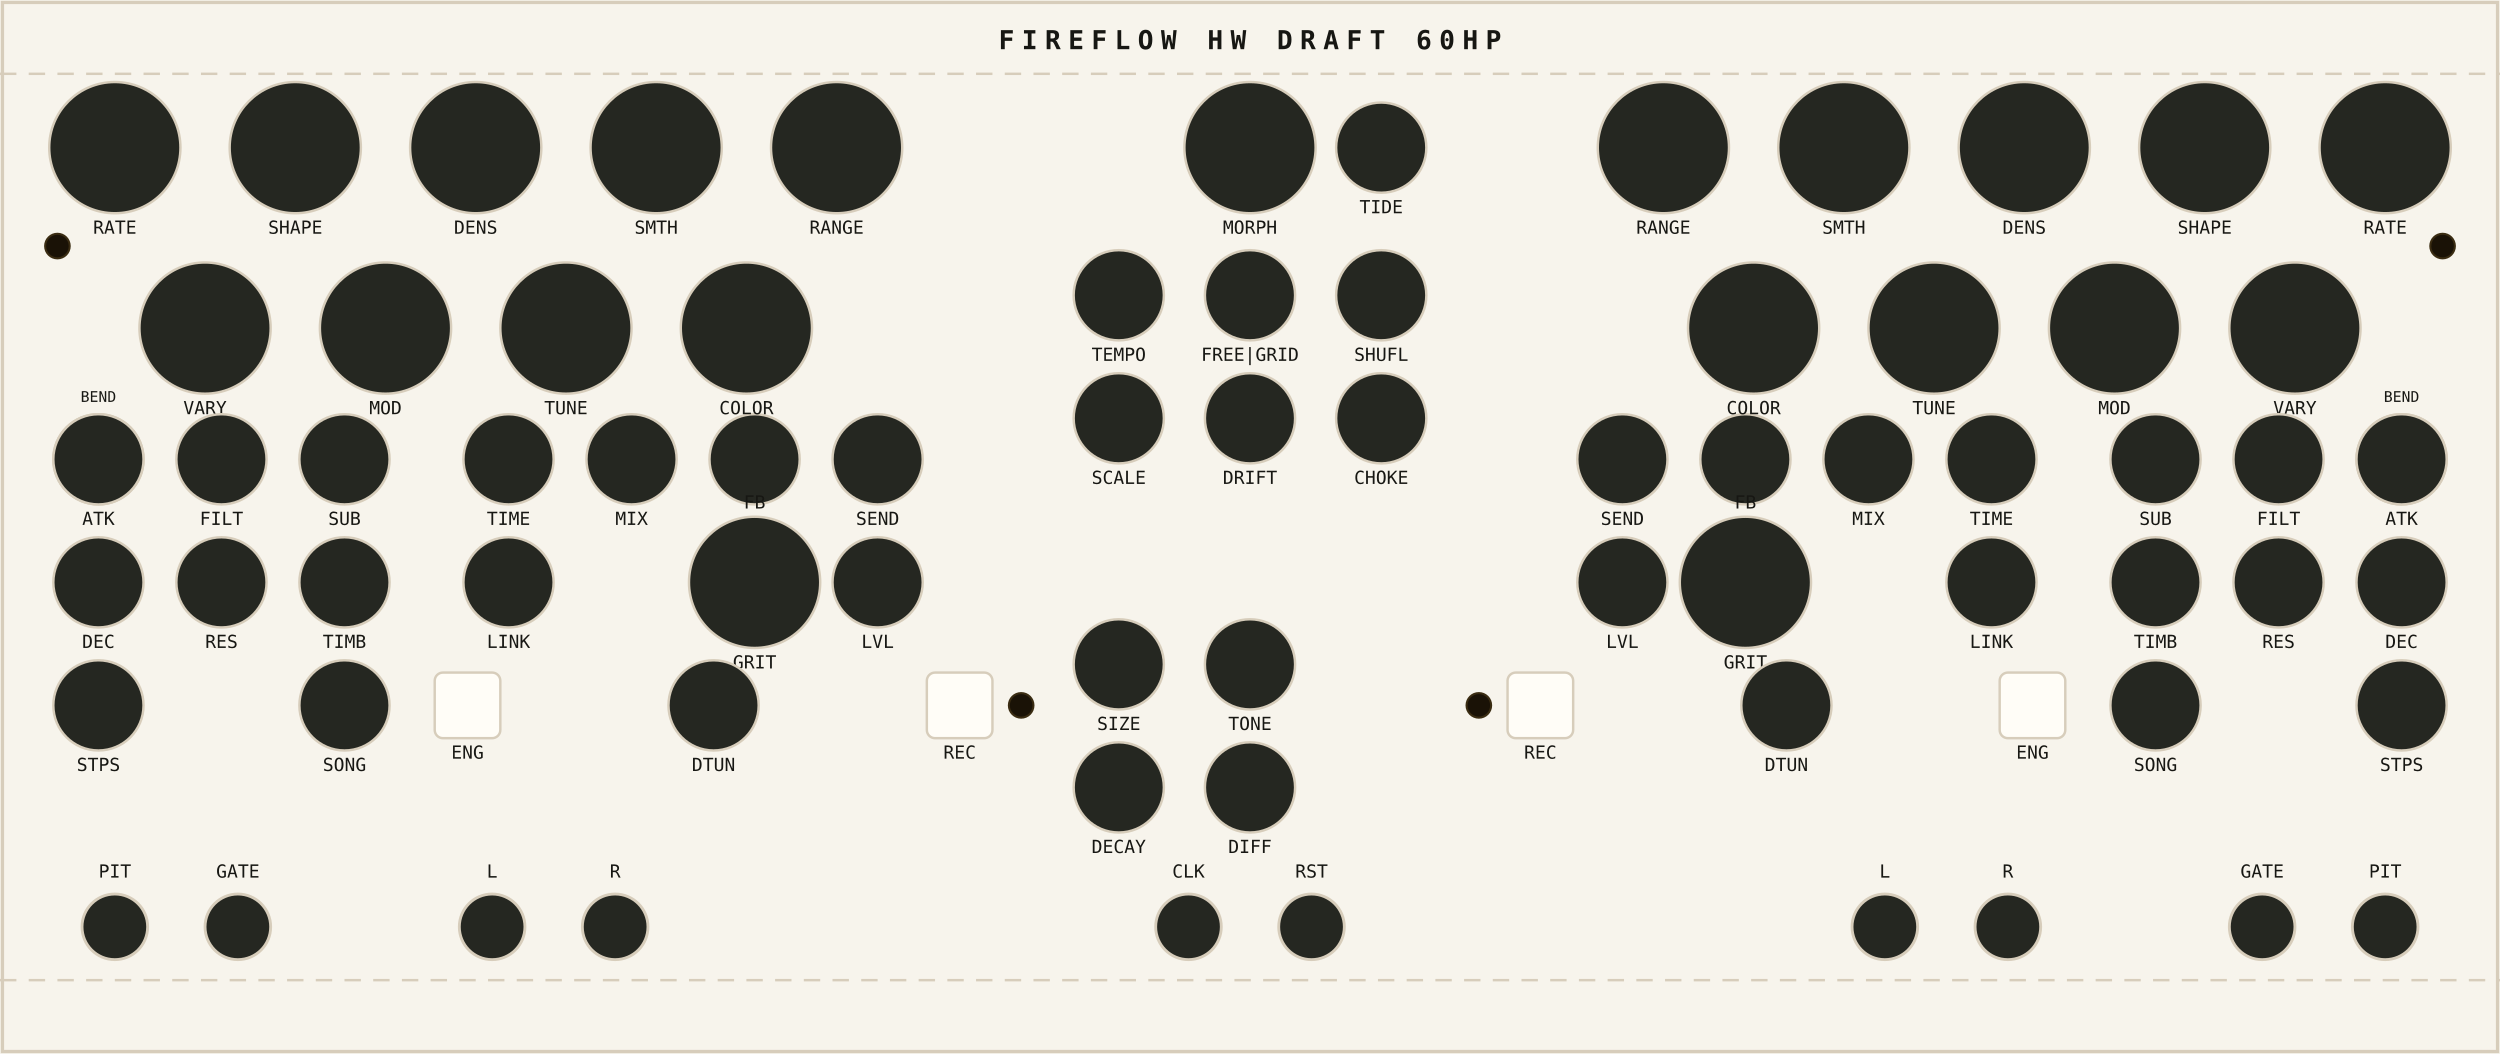
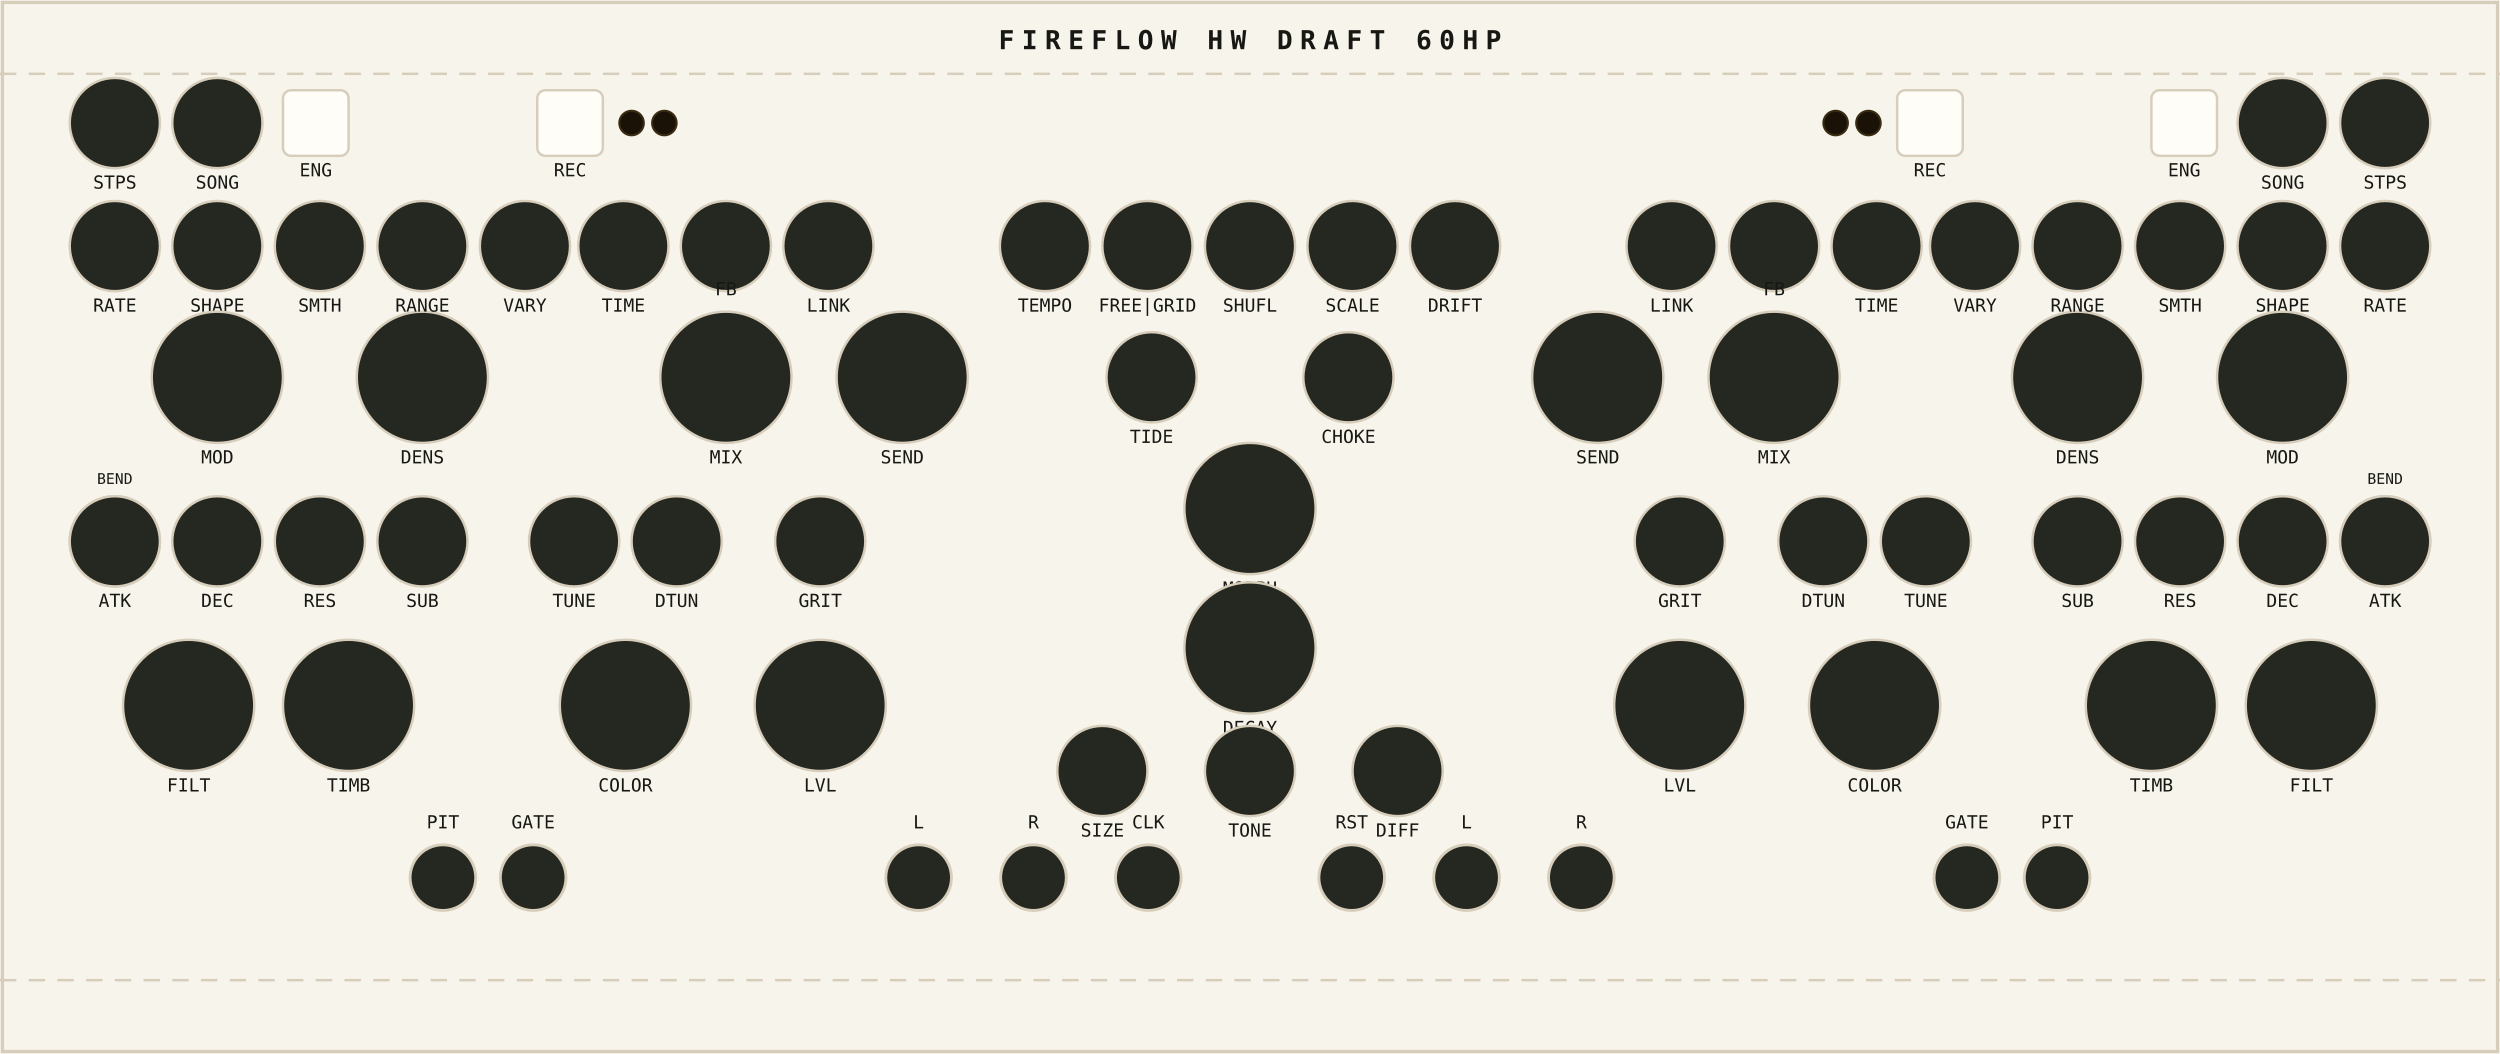
<svg xmlns="http://www.w3.org/2000/svg" width="304.800mm" height="128.500mm" viewBox="0 0 304.800 128.500">
  <rect x="0" y="0" width="304.800" height="128.500" fill="#f7f4ec" />
  <rect x="0.3" y="0.3" width="304.200" height="127.900" fill="none" stroke="#d7cdbb" stroke-width="0.4" />
  <line x1="0" y1="9.000" x2="304.800" y2="9.000" stroke="#d7cdbb" stroke-width="0.3" stroke-dasharray="2,1.5" />
  <line x1="0" y1="119.500" x2="304.800" y2="119.500" stroke="#d7cdbb" stroke-width="0.3" stroke-dasharray="2,1.5" />
-   <circle cx="14.000" cy="18.000" r="8.000" fill="#252721" stroke="#d7cdbb" stroke-width="0.3" />
-   <text x="14.000" y="28.500" fill="#171713" text-anchor="middle" font-family="monospace" font-size="2.2">RATE</text>
-   <circle cx="36.000" cy="18.000" r="8.000" fill="#252721" stroke="#d7cdbb" stroke-width="0.3" />
-   <text x="36.000" y="28.500" fill="#171713" text-anchor="middle" font-family="monospace" font-size="2.2">SHAPE</text>
-   <circle cx="58.000" cy="18.000" r="8.000" fill="#252721" stroke="#d7cdbb" stroke-width="0.3" />
-   <text x="58.000" y="28.500" fill="#171713" text-anchor="middle" font-family="monospace" font-size="2.2">DENS</text>
-   <circle cx="80.000" cy="18.000" r="8.000" fill="#252721" stroke="#d7cdbb" stroke-width="0.3" />
-   <text x="80.000" y="28.500" fill="#171713" text-anchor="middle" font-family="monospace" font-size="2.2">SMTH</text>
-   <circle cx="102.000" cy="18.000" r="8.000" fill="#252721" stroke="#d7cdbb" stroke-width="0.3" />
-   <text x="102.000" y="28.500" fill="#171713" text-anchor="middle" font-family="monospace" font-size="2.2">RANGE</text>
-   <circle cx="25.000" cy="40.000" r="8.000" fill="#252721" stroke="#d7cdbb" stroke-width="0.3" />
-   <text x="25.000" y="50.500" fill="#171713" text-anchor="middle" font-family="monospace" font-size="2.2">VARY</text>
-   <circle cx="47.000" cy="40.000" r="8.000" fill="#252721" stroke="#d7cdbb" stroke-width="0.3" />
-   <text x="47.000" y="50.500" fill="#171713" text-anchor="middle" font-family="monospace" font-size="2.2">MOD</text>
-   <circle cx="69.000" cy="40.000" r="8.000" fill="#252721" stroke="#d7cdbb" stroke-width="0.3" />
-   <text x="69.000" y="50.500" fill="#171713" text-anchor="middle" font-family="monospace" font-size="2.2">TUNE</text>
-   <circle cx="12.000" cy="56.000" r="5.500" fill="#252721" stroke="#d7cdbb" stroke-width="0.3" />
-   <text x="12.000" y="64.000" fill="#171713" text-anchor="middle" font-family="monospace" font-size="2.2">ATK</text>
-   <circle cx="12.000" cy="71.000" r="5.500" fill="#252721" stroke="#d7cdbb" stroke-width="0.3" />
-   <text x="12.000" y="79.000" fill="#171713" text-anchor="middle" font-family="monospace" font-size="2.2">DEC</text>
-   <circle cx="27.000" cy="71.000" r="5.500" fill="#252721" stroke="#d7cdbb" stroke-width="0.3" />
-   <text x="27.000" y="79.000" fill="#171713" text-anchor="middle" font-family="monospace" font-size="2.2">RES</text>
-   <circle cx="42.000" cy="56.000" r="5.500" fill="#252721" stroke="#d7cdbb" stroke-width="0.3" />
-   <text x="42.000" y="64.000" fill="#171713" text-anchor="middle" font-family="monospace" font-size="2.2">SUB</text>
-   <circle cx="42.000" cy="71.000" r="5.500" fill="#252721" stroke="#d7cdbb" stroke-width="0.3" />
-   <text x="42.000" y="79.000" fill="#171713" text-anchor="middle" font-family="monospace" font-size="2.2">TIMB</text>
-   <circle cx="77.000" cy="56.000" r="5.500" fill="#252721" stroke="#d7cdbb" stroke-width="0.3" />
-   <text x="77.000" y="64.000" fill="#171713" text-anchor="middle" font-family="monospace" font-size="2.2">MIX</text>
-   <circle cx="92.000" cy="71.000" r="8.000" fill="#252721" stroke="#d7cdbb" stroke-width="0.3" />
-   <text x="92.000" y="81.500" fill="#171713" text-anchor="middle" font-family="monospace" font-size="2.2">GRIT</text>
-   <circle cx="107.000" cy="71.000" r="5.500" fill="#252721" stroke="#d7cdbb" stroke-width="0.3" />
-   <text x="107.000" y="79.000" fill="#171713" text-anchor="middle" font-family="monospace" font-size="2.2">LVL</text>
-   <circle cx="12.000" cy="86.000" r="5.500" fill="#252721" stroke="#d7cdbb" stroke-width="0.3" />
-   <text x="12.000" y="94.000" fill="#171713" text-anchor="middle" font-family="monospace" font-size="2.2">STPS</text>
-   <rect x="53.000" y="82.000" width="8.000" height="8.000" rx="1.0" fill="#fffdf7" stroke="#d7cdbb" stroke-width="0.3" />
-   <text x="57.000" y="92.500" fill="#171713" text-anchor="middle" font-family="monospace" font-size="2.2">ENG</text>
-   <circle cx="87.000" cy="86.000" r="5.500" fill="#252721" stroke="#d7cdbb" stroke-width="0.3" />
-   <text x="87.000" y="94.000" fill="#171713" text-anchor="middle" font-family="monospace" font-size="2.2">DTUN</text>
-   <circle cx="42.000" cy="86.000" r="5.500" fill="#252721" stroke="#d7cdbb" stroke-width="0.3" />
-   <text x="42.000" y="94.000" fill="#171713" text-anchor="middle" font-family="monospace" font-size="2.2">SONG</text>
-   <circle cx="290.800" cy="18.000" r="8.000" fill="#252721" stroke="#d7cdbb" stroke-width="0.3" />
-   <text x="290.800" y="28.500" fill="#171713" text-anchor="middle" font-family="monospace" font-size="2.2">RATE</text>
-   <circle cx="268.800" cy="18.000" r="8.000" fill="#252721" stroke="#d7cdbb" stroke-width="0.3" />
-   <text x="268.800" y="28.500" fill="#171713" text-anchor="middle" font-family="monospace" font-size="2.2">SHAPE</text>
-   <circle cx="246.800" cy="18.000" r="8.000" fill="#252721" stroke="#d7cdbb" stroke-width="0.3" />
-   <text x="246.800" y="28.500" fill="#171713" text-anchor="middle" font-family="monospace" font-size="2.2">DENS</text>
-   <circle cx="224.800" cy="18.000" r="8.000" fill="#252721" stroke="#d7cdbb" stroke-width="0.3" />
-   <text x="224.800" y="28.500" fill="#171713" text-anchor="middle" font-family="monospace" font-size="2.2">SMTH</text>
-   <circle cx="202.800" cy="18.000" r="8.000" fill="#252721" stroke="#d7cdbb" stroke-width="0.3" />
-   <text x="202.800" y="28.500" fill="#171713" text-anchor="middle" font-family="monospace" font-size="2.2">RANGE</text>
-   <circle cx="279.800" cy="40.000" r="8.000" fill="#252721" stroke="#d7cdbb" stroke-width="0.3" />
-   <text x="279.800" y="50.500" fill="#171713" text-anchor="middle" font-family="monospace" font-size="2.2">VARY</text>
-   <circle cx="257.800" cy="40.000" r="8.000" fill="#252721" stroke="#d7cdbb" stroke-width="0.3" />
-   <text x="257.800" y="50.500" fill="#171713" text-anchor="middle" font-family="monospace" font-size="2.2">MOD</text>
-   <circle cx="235.800" cy="40.000" r="8.000" fill="#252721" stroke="#d7cdbb" stroke-width="0.3" />
-   <text x="235.800" y="50.500" fill="#171713" text-anchor="middle" font-family="monospace" font-size="2.2">TUNE</text>
-   <circle cx="292.800" cy="56.000" r="5.500" fill="#252721" stroke="#d7cdbb" stroke-width="0.3" />
-   <text x="292.800" y="64.000" fill="#171713" text-anchor="middle" font-family="monospace" font-size="2.2">ATK</text>
-   <circle cx="292.800" cy="71.000" r="5.500" fill="#252721" stroke="#d7cdbb" stroke-width="0.3" />
-   <text x="292.800" y="79.000" fill="#171713" text-anchor="middle" font-family="monospace" font-size="2.2">DEC</text>
-   <circle cx="277.800" cy="71.000" r="5.500" fill="#252721" stroke="#d7cdbb" stroke-width="0.3" />
-   <text x="277.800" y="79.000" fill="#171713" text-anchor="middle" font-family="monospace" font-size="2.2">RES</text>
-   <circle cx="262.800" cy="56.000" r="5.500" fill="#252721" stroke="#d7cdbb" stroke-width="0.3" />
-   <text x="262.800" y="64.000" fill="#171713" text-anchor="middle" font-family="monospace" font-size="2.2">SUB</text>
-   <circle cx="262.800" cy="71.000" r="5.500" fill="#252721" stroke="#d7cdbb" stroke-width="0.3" />
-   <text x="262.800" y="79.000" fill="#171713" text-anchor="middle" font-family="monospace" font-size="2.2">TIMB</text>
-   <circle cx="227.800" cy="56.000" r="5.500" fill="#252721" stroke="#d7cdbb" stroke-width="0.3" />
-   <text x="227.800" y="64.000" fill="#171713" text-anchor="middle" font-family="monospace" font-size="2.2">MIX</text>
-   <circle cx="212.800" cy="71.000" r="8.000" fill="#252721" stroke="#d7cdbb" stroke-width="0.3" />
-   <text x="212.800" y="81.500" fill="#171713" text-anchor="middle" font-family="monospace" font-size="2.2">GRIT</text>
-   <circle cx="197.800" cy="71.000" r="5.500" fill="#252721" stroke="#d7cdbb" stroke-width="0.3" />
-   <text x="197.800" y="79.000" fill="#171713" text-anchor="middle" font-family="monospace" font-size="2.2">LVL</text>
-   <circle cx="292.800" cy="86.000" r="5.500" fill="#252721" stroke="#d7cdbb" stroke-width="0.3" />
-   <text x="292.800" y="94.000" fill="#171713" text-anchor="middle" font-family="monospace" font-size="2.2">STPS</text>
-   <rect x="243.800" y="82.000" width="8.000" height="8.000" rx="1.0" fill="#fffdf7" stroke="#d7cdbb" stroke-width="0.3" />
-   <text x="247.800" y="92.500" fill="#171713" text-anchor="middle" font-family="monospace" font-size="2.2">ENG</text>
-   <circle cx="217.800" cy="86.000" r="5.500" fill="#252721" stroke="#d7cdbb" stroke-width="0.3" />
-   <text x="217.800" y="94.000" fill="#171713" text-anchor="middle" font-family="monospace" font-size="2.2">DTUN</text>
-   <circle cx="262.800" cy="86.000" r="5.500" fill="#252721" stroke="#d7cdbb" stroke-width="0.3" />
-   <text x="262.800" y="94.000" fill="#171713" text-anchor="middle" font-family="monospace" font-size="2.2">SONG</text>
-   <circle cx="152.400" cy="18.000" r="8.000" fill="#252721" stroke="#d7cdbb" stroke-width="0.3" />
-   <text x="152.400" y="28.500" fill="#171713" text-anchor="middle" font-family="monospace" font-size="2.2">MORPH</text>
-   <circle cx="136.400" cy="36.000" r="5.500" fill="#252721" stroke="#d7cdbb" stroke-width="0.3" />
-   <text x="136.400" y="44.000" fill="#171713" text-anchor="middle" font-family="monospace" font-size="2.2">TEMPO</text>
-   <circle cx="152.400" cy="36.000" r="5.500" fill="#252721" stroke="#d7cdbb" stroke-width="0.3" />
-   <text x="152.400" y="44.000" fill="#171713" text-anchor="middle" font-family="monospace" font-size="2.2">FREE|GRID</text>
-   <circle cx="136.400" cy="51.000" r="5.500" fill="#252721" stroke="#d7cdbb" stroke-width="0.3" />
-   <text x="136.400" y="59.000" fill="#171713" text-anchor="middle" font-family="monospace" font-size="2.2">SCALE</text>
-   <circle cx="152.400" cy="51.000" r="5.500" fill="#252721" stroke="#d7cdbb" stroke-width="0.3" />
-   <text x="152.400" y="59.000" fill="#171713" text-anchor="middle" font-family="monospace" font-size="2.2">DRIFT</text>
-   <circle cx="136.400" cy="81.000" r="5.500" fill="#252721" stroke="#d7cdbb" stroke-width="0.3" />
-   <text x="136.400" y="89.000" fill="#171713" text-anchor="middle" font-family="monospace" font-size="2.2">SIZE</text>
-   <circle cx="136.400" cy="96.000" r="5.500" fill="#252721" stroke="#d7cdbb" stroke-width="0.3" />
-   <text x="136.400" y="104.000" fill="#171713" text-anchor="middle" font-family="monospace" font-size="2.2">DECAY</text>
-   <circle cx="152.400" cy="81.000" r="5.500" fill="#252721" stroke="#d7cdbb" stroke-width="0.3" />
-   <text x="152.400" y="89.000" fill="#171713" text-anchor="middle" font-family="monospace" font-size="2.2">TONE</text>
-   <circle cx="152.400" cy="96.000" r="5.500" fill="#252721" stroke="#d7cdbb" stroke-width="0.3" />
-   <text x="152.400" y="104.000" fill="#171713" text-anchor="middle" font-family="monospace" font-size="2.2">DIFF</text>
-   <circle cx="168.400" cy="51.000" r="5.500" fill="#252721" stroke="#d7cdbb" stroke-width="0.3" />
-   <text x="168.400" y="59.000" fill="#171713" text-anchor="middle" font-family="monospace" font-size="2.2">CHOKE</text>
-   <circle cx="27.000" cy="56.000" r="5.500" fill="#252721" stroke="#d7cdbb" stroke-width="0.3" />
-   <text x="27.000" y="64.000" fill="#171713" text-anchor="middle" font-family="monospace" font-size="2.2">FILT</text>
-   <circle cx="277.800" cy="56.000" r="5.500" fill="#252721" stroke="#d7cdbb" stroke-width="0.3" />
-   <text x="277.800" y="64.000" fill="#171713" text-anchor="middle" font-family="monospace" font-size="2.2">FILT</text>
-   <circle cx="168.400" cy="18.000" r="5.500" fill="#252721" stroke="#d7cdbb" stroke-width="0.3" />
-   <text x="168.400" y="26.000" fill="#171713" text-anchor="middle" font-family="monospace" font-size="2.2">TIDE</text>
-   <circle cx="62.000" cy="56.000" r="5.500" fill="#252721" stroke="#d7cdbb" stroke-width="0.3" />
-   <text x="62.000" y="64.000" fill="#171713" text-anchor="middle" font-family="monospace" font-size="2.2">TIME</text>
-   <circle cx="242.800" cy="56.000" r="5.500" fill="#252721" stroke="#d7cdbb" stroke-width="0.3" />
-   <text x="242.800" y="64.000" fill="#171713" text-anchor="middle" font-family="monospace" font-size="2.2">TIME</text>
-   <circle cx="92.000" cy="56.000" r="5.500" fill="#252721" stroke="#d7cdbb" stroke-width="0.3" />
-   <text x="92.000" y="62.000" fill="#171713" text-anchor="middle" font-family="monospace" font-size="2.2">FB</text>
-   <circle cx="212.800" cy="56.000" r="5.500" fill="#252721" stroke="#d7cdbb" stroke-width="0.3" />
-   <text x="212.800" y="62.000" fill="#171713" text-anchor="middle" font-family="monospace" font-size="2.2">FB</text>
-   <circle cx="91.000" cy="40.000" r="8.000" fill="#252721" stroke="#d7cdbb" stroke-width="0.3" />
-   <text x="91.000" y="50.500" fill="#171713" text-anchor="middle" font-family="monospace" font-size="2.2">COLOR</text>
-   <circle cx="213.800" cy="40.000" r="8.000" fill="#252721" stroke="#d7cdbb" stroke-width="0.3" />
-   <text x="213.800" y="50.500" fill="#171713" text-anchor="middle" font-family="monospace" font-size="2.2">COLOR</text>
-   <circle cx="62.000" cy="71.000" r="5.500" fill="#252721" stroke="#d7cdbb" stroke-width="0.3" />
-   <text x="62.000" y="79.000" fill="#171713" text-anchor="middle" font-family="monospace" font-size="2.2">LINK</text>
-   <circle cx="242.800" cy="71.000" r="5.500" fill="#252721" stroke="#d7cdbb" stroke-width="0.3" />
-   <text x="242.800" y="79.000" fill="#171713" text-anchor="middle" font-family="monospace" font-size="2.2">LINK</text>
-   <circle cx="12.000" cy="56.000" r="5.500" fill="#252721" stroke="#d7cdbb" stroke-width="0.3" />
-   <text x="12.000" y="49.000" fill="#171713" text-anchor="middle" font-family="monospace" font-size="1.8">BEND</text>
-   <circle cx="292.800" cy="56.000" r="5.500" fill="#252721" stroke="#d7cdbb" stroke-width="0.3" />
-   <text x="292.800" y="49.000" fill="#171713" text-anchor="middle" font-family="monospace" font-size="1.8">BEND</text>
-   <rect x="113.000" y="82.000" width="8.000" height="8.000" rx="1.0" fill="#fffdf7" stroke="#d7cdbb" stroke-width="0.3" />
-   <text x="117.000" y="92.500" fill="#171713" text-anchor="middle" font-family="monospace" font-size="2.2">REC</text>
-   <rect x="183.800" y="82.000" width="8.000" height="8.000" rx="1.0" fill="#fffdf7" stroke="#d7cdbb" stroke-width="0.3" />
-   <text x="187.800" y="92.500" fill="#171713" text-anchor="middle" font-family="monospace" font-size="2.2">REC</text>
-   <circle cx="107.000" cy="56.000" r="5.500" fill="#252721" stroke="#d7cdbb" stroke-width="0.3" />
-   <text x="107.000" y="64.000" fill="#171713" text-anchor="middle" font-family="monospace" font-size="2.2">SEND</text>
-   <circle cx="197.800" cy="56.000" r="5.500" fill="#252721" stroke="#d7cdbb" stroke-width="0.3" />
-   <text x="197.800" y="64.000" fill="#171713" text-anchor="middle" font-family="monospace" font-size="2.2">SEND</text>
-   <circle cx="168.400" cy="36.000" r="5.500" fill="#252721" stroke="#d7cdbb" stroke-width="0.3" />
-   <text x="168.400" y="44.000" fill="#171713" text-anchor="middle" font-family="monospace" font-size="2.2">SHUFL</text>
-   <circle cx="60.000" cy="113.000" r="4.000" fill="#252721" stroke="#d7cdbb" stroke-width="0.35" />
-   <text x="60.000" y="107.000" fill="#171713" text-anchor="middle" font-family="monospace" font-size="2.2">L</text>
-   <circle cx="75.000" cy="113.000" r="4.000" fill="#252721" stroke="#d7cdbb" stroke-width="0.35" />
-   <text x="75.000" y="107.000" fill="#171713" text-anchor="middle" font-family="monospace" font-size="2.2">R</text>
-   <circle cx="144.900" cy="113.000" r="4.000" fill="#252721" stroke="#d7cdbb" stroke-width="0.35" />
-   <text x="144.900" y="107.000" fill="#171713" text-anchor="middle" font-family="monospace" font-size="2.2">CLK</text>
-   <circle cx="159.900" cy="113.000" r="4.000" fill="#252721" stroke="#d7cdbb" stroke-width="0.35" />
-   <text x="159.900" y="107.000" fill="#171713" text-anchor="middle" font-family="monospace" font-size="2.2">RST</text>
-   <circle cx="229.800" cy="113.000" r="4.000" fill="#252721" stroke="#d7cdbb" stroke-width="0.35" />
-   <text x="229.800" y="107.000" fill="#171713" text-anchor="middle" font-family="monospace" font-size="2.2">L</text>
-   <circle cx="244.800" cy="113.000" r="4.000" fill="#252721" stroke="#d7cdbb" stroke-width="0.35" />
-   <text x="244.800" y="107.000" fill="#171713" text-anchor="middle" font-family="monospace" font-size="2.2">R</text>
-   <circle cx="14.000" cy="113.000" r="4.000" fill="#252721" stroke="#d7cdbb" stroke-width="0.35" />
-   <text x="14.000" y="107.000" fill="#171713" text-anchor="middle" font-family="monospace" font-size="2.2">PIT</text>
-   <circle cx="29.000" cy="113.000" r="4.000" fill="#252721" stroke="#d7cdbb" stroke-width="0.35" />
-   <text x="29.000" y="107.000" fill="#171713" text-anchor="middle" font-family="monospace" font-size="2.2">GATE</text>
-   <circle cx="290.800" cy="113.000" r="4.000" fill="#252721" stroke="#d7cdbb" stroke-width="0.35" />
-   <text x="290.800" y="107.000" fill="#171713" text-anchor="middle" font-family="monospace" font-size="2.2">PIT</text>
-   <circle cx="275.800" cy="113.000" r="4.000" fill="#252721" stroke="#d7cdbb" stroke-width="0.35" />
-   <text x="275.800" y="107.000" fill="#171713" text-anchor="middle" font-family="monospace" font-size="2.2">GATE</text>
-   <circle cx="7.000" cy="30.000" r="1.500" fill="#1a1206" stroke="#3a2c12" stroke-width="0.25" />
-   <circle cx="297.800" cy="30.000" r="1.500" fill="#1a1206" stroke="#3a2c12" stroke-width="0.25" />
-   <circle cx="124.500" cy="86.000" r="1.500" fill="#1a1206" stroke="#3a2c12" stroke-width="0.25" />
-   <circle cx="180.300" cy="86.000" r="1.500" fill="#1a1206" stroke="#3a2c12" stroke-width="0.25" />
+   <circle cx="14.000" cy="30.000" r="5.500" fill="#252721" stroke="#d7cdbb" stroke-width="0.3" />
+   <text x="14.000" y="38.000" fill="#171713" text-anchor="middle" font-family="monospace" font-size="2.2">RATE</text>
+   <circle cx="26.500" cy="30.000" r="5.500" fill="#252721" stroke="#d7cdbb" stroke-width="0.3" />
+   <text x="26.500" y="38.000" fill="#171713" text-anchor="middle" font-family="monospace" font-size="2.2">SHAPE</text>
+   <circle cx="51.500" cy="46.000" r="8.000" fill="#252721" stroke="#d7cdbb" stroke-width="0.3" />
+   <text x="51.500" y="56.500" fill="#171713" text-anchor="middle" font-family="monospace" font-size="2.2">DENS</text>
+   <circle cx="39.000" cy="30.000" r="5.500" fill="#252721" stroke="#d7cdbb" stroke-width="0.3" />
+   <text x="39.000" y="38.000" fill="#171713" text-anchor="middle" font-family="monospace" font-size="2.2">SMTH</text>
+   <circle cx="51.500" cy="30.000" r="5.500" fill="#252721" stroke="#d7cdbb" stroke-width="0.3" />
+   <text x="51.500" y="38.000" fill="#171713" text-anchor="middle" font-family="monospace" font-size="2.2">RANGE</text>
+   <circle cx="64.000" cy="30.000" r="5.500" fill="#252721" stroke="#d7cdbb" stroke-width="0.3" />
+   <text x="64.000" y="38.000" fill="#171713" text-anchor="middle" font-family="monospace" font-size="2.2">VARY</text>
+   <circle cx="26.500" cy="46.000" r="8.000" fill="#252721" stroke="#d7cdbb" stroke-width="0.3" />
+   <text x="26.500" y="56.500" fill="#171713" text-anchor="middle" font-family="monospace" font-size="2.2">MOD</text>
+   <circle cx="70.000" cy="66.000" r="5.500" fill="#252721" stroke="#d7cdbb" stroke-width="0.3" />
+   <text x="70.000" y="74.000" fill="#171713" text-anchor="middle" font-family="monospace" font-size="2.2">TUNE</text>
+   <circle cx="14.000" cy="66.000" r="5.500" fill="#252721" stroke="#d7cdbb" stroke-width="0.3" />
+   <text x="14.000" y="74.000" fill="#171713" text-anchor="middle" font-family="monospace" font-size="2.2">ATK</text>
+   <circle cx="26.500" cy="66.000" r="5.500" fill="#252721" stroke="#d7cdbb" stroke-width="0.3" />
+   <text x="26.500" y="74.000" fill="#171713" text-anchor="middle" font-family="monospace" font-size="2.2">DEC</text>
+   <circle cx="39.000" cy="66.000" r="5.500" fill="#252721" stroke="#d7cdbb" stroke-width="0.3" />
+   <text x="39.000" y="74.000" fill="#171713" text-anchor="middle" font-family="monospace" font-size="2.2">RES</text>
+   <circle cx="51.500" cy="66.000" r="5.500" fill="#252721" stroke="#d7cdbb" stroke-width="0.3" />
+   <text x="51.500" y="74.000" fill="#171713" text-anchor="middle" font-family="monospace" font-size="2.2">SUB</text>
+   <circle cx="42.500" cy="86.000" r="8.000" fill="#252721" stroke="#d7cdbb" stroke-width="0.3" />
+   <text x="42.500" y="96.500" fill="#171713" text-anchor="middle" font-family="monospace" font-size="2.2">TIMB</text>
+   <circle cx="88.500" cy="46.000" r="8.000" fill="#252721" stroke="#d7cdbb" stroke-width="0.3" />
+   <text x="88.500" y="56.500" fill="#171713" text-anchor="middle" font-family="monospace" font-size="2.2">MIX</text>
+   <circle cx="100.000" cy="66.000" r="5.500" fill="#252721" stroke="#d7cdbb" stroke-width="0.3" />
+   <text x="100.000" y="74.000" fill="#171713" text-anchor="middle" font-family="monospace" font-size="2.2">GRIT</text>
+   <circle cx="100.000" cy="86.000" r="8.000" fill="#252721" stroke="#d7cdbb" stroke-width="0.3" />
+   <text x="100.000" y="96.500" fill="#171713" text-anchor="middle" font-family="monospace" font-size="2.2">LVL</text>
+   <circle cx="14.000" cy="15.000" r="5.500" fill="#252721" stroke="#d7cdbb" stroke-width="0.3" />
+   <text x="14.000" y="23.000" fill="#171713" text-anchor="middle" font-family="monospace" font-size="2.2">STPS</text>
+   <rect x="34.500" y="11.000" width="8.000" height="8.000" rx="1.0" fill="#fffdf7" stroke="#d7cdbb" stroke-width="0.3" />
+   <text x="38.500" y="21.500" fill="#171713" text-anchor="middle" font-family="monospace" font-size="2.2">ENG</text>
+   <circle cx="82.500" cy="66.000" r="5.500" fill="#252721" stroke="#d7cdbb" stroke-width="0.3" />
+   <text x="82.500" y="74.000" fill="#171713" text-anchor="middle" font-family="monospace" font-size="2.2">DTUN</text>
+   <circle cx="26.500" cy="15.000" r="5.500" fill="#252721" stroke="#d7cdbb" stroke-width="0.3" />
+   <text x="26.500" y="23.000" fill="#171713" text-anchor="middle" font-family="monospace" font-size="2.2">SONG</text>
+   <circle cx="290.800" cy="30.000" r="5.500" fill="#252721" stroke="#d7cdbb" stroke-width="0.3" />
+   <text x="290.800" y="38.000" fill="#171713" text-anchor="middle" font-family="monospace" font-size="2.2">RATE</text>
+   <circle cx="278.300" cy="30.000" r="5.500" fill="#252721" stroke="#d7cdbb" stroke-width="0.3" />
+   <text x="278.300" y="38.000" fill="#171713" text-anchor="middle" font-family="monospace" font-size="2.2">SHAPE</text>
+   <circle cx="253.300" cy="46.000" r="8.000" fill="#252721" stroke="#d7cdbb" stroke-width="0.3" />
+   <text x="253.300" y="56.500" fill="#171713" text-anchor="middle" font-family="monospace" font-size="2.2">DENS</text>
+   <circle cx="265.800" cy="30.000" r="5.500" fill="#252721" stroke="#d7cdbb" stroke-width="0.3" />
+   <text x="265.800" y="38.000" fill="#171713" text-anchor="middle" font-family="monospace" font-size="2.2">SMTH</text>
+   <circle cx="253.300" cy="30.000" r="5.500" fill="#252721" stroke="#d7cdbb" stroke-width="0.3" />
+   <text x="253.300" y="38.000" fill="#171713" text-anchor="middle" font-family="monospace" font-size="2.2">RANGE</text>
+   <circle cx="240.800" cy="30.000" r="5.500" fill="#252721" stroke="#d7cdbb" stroke-width="0.3" />
+   <text x="240.800" y="38.000" fill="#171713" text-anchor="middle" font-family="monospace" font-size="2.2">VARY</text>
+   <circle cx="278.300" cy="46.000" r="8.000" fill="#252721" stroke="#d7cdbb" stroke-width="0.3" />
+   <text x="278.300" y="56.500" fill="#171713" text-anchor="middle" font-family="monospace" font-size="2.2">MOD</text>
+   <circle cx="234.800" cy="66.000" r="5.500" fill="#252721" stroke="#d7cdbb" stroke-width="0.3" />
+   <text x="234.800" y="74.000" fill="#171713" text-anchor="middle" font-family="monospace" font-size="2.2">TUNE</text>
+   <circle cx="290.800" cy="66.000" r="5.500" fill="#252721" stroke="#d7cdbb" stroke-width="0.3" />
+   <text x="290.800" y="74.000" fill="#171713" text-anchor="middle" font-family="monospace" font-size="2.2">ATK</text>
+   <circle cx="278.300" cy="66.000" r="5.500" fill="#252721" stroke="#d7cdbb" stroke-width="0.3" />
+   <text x="278.300" y="74.000" fill="#171713" text-anchor="middle" font-family="monospace" font-size="2.2">DEC</text>
+   <circle cx="265.800" cy="66.000" r="5.500" fill="#252721" stroke="#d7cdbb" stroke-width="0.3" />
+   <text x="265.800" y="74.000" fill="#171713" text-anchor="middle" font-family="monospace" font-size="2.2">RES</text>
+   <circle cx="253.300" cy="66.000" r="5.500" fill="#252721" stroke="#d7cdbb" stroke-width="0.3" />
+   <text x="253.300" y="74.000" fill="#171713" text-anchor="middle" font-family="monospace" font-size="2.2">SUB</text>
+   <circle cx="262.300" cy="86.000" r="8.000" fill="#252721" stroke="#d7cdbb" stroke-width="0.3" />
+   <text x="262.300" y="96.500" fill="#171713" text-anchor="middle" font-family="monospace" font-size="2.2">TIMB</text>
+   <circle cx="216.300" cy="46.000" r="8.000" fill="#252721" stroke="#d7cdbb" stroke-width="0.3" />
+   <text x="216.300" y="56.500" fill="#171713" text-anchor="middle" font-family="monospace" font-size="2.2">MIX</text>
+   <circle cx="204.800" cy="66.000" r="5.500" fill="#252721" stroke="#d7cdbb" stroke-width="0.3" />
+   <text x="204.800" y="74.000" fill="#171713" text-anchor="middle" font-family="monospace" font-size="2.2">GRIT</text>
+   <circle cx="204.800" cy="86.000" r="8.000" fill="#252721" stroke="#d7cdbb" stroke-width="0.3" />
+   <text x="204.800" y="96.500" fill="#171713" text-anchor="middle" font-family="monospace" font-size="2.2">LVL</text>
+   <circle cx="290.800" cy="15.000" r="5.500" fill="#252721" stroke="#d7cdbb" stroke-width="0.3" />
+   <text x="290.800" y="23.000" fill="#171713" text-anchor="middle" font-family="monospace" font-size="2.2">STPS</text>
+   <rect x="262.300" y="11.000" width="8.000" height="8.000" rx="1.0" fill="#fffdf7" stroke="#d7cdbb" stroke-width="0.3" />
+   <text x="266.300" y="21.500" fill="#171713" text-anchor="middle" font-family="monospace" font-size="2.2">ENG</text>
+   <circle cx="222.300" cy="66.000" r="5.500" fill="#252721" stroke="#d7cdbb" stroke-width="0.3" />
+   <text x="222.300" y="74.000" fill="#171713" text-anchor="middle" font-family="monospace" font-size="2.2">DTUN</text>
+   <circle cx="278.300" cy="15.000" r="5.500" fill="#252721" stroke="#d7cdbb" stroke-width="0.3" />
+   <text x="278.300" y="23.000" fill="#171713" text-anchor="middle" font-family="monospace" font-size="2.2">SONG</text>
+   <circle cx="152.400" cy="62.000" r="8.000" fill="#252721" stroke="#d7cdbb" stroke-width="0.3" />
+   <text x="152.400" y="72.500" fill="#171713" text-anchor="middle" font-family="monospace" font-size="2.2">MORPH</text>
+   <circle cx="127.400" cy="30.000" r="5.500" fill="#252721" stroke="#d7cdbb" stroke-width="0.3" />
+   <text x="127.400" y="38.000" fill="#171713" text-anchor="middle" font-family="monospace" font-size="2.2">TEMPO</text>
+   <circle cx="139.900" cy="30.000" r="5.500" fill="#252721" stroke="#d7cdbb" stroke-width="0.3" />
+   <text x="139.900" y="38.000" fill="#171713" text-anchor="middle" font-family="monospace" font-size="2.2">FREE|GRID</text>
+   <circle cx="164.900" cy="30.000" r="5.500" fill="#252721" stroke="#d7cdbb" stroke-width="0.3" />
+   <text x="164.900" y="38.000" fill="#171713" text-anchor="middle" font-family="monospace" font-size="2.2">SCALE</text>
+   <circle cx="177.400" cy="30.000" r="5.500" fill="#252721" stroke="#d7cdbb" stroke-width="0.3" />
+   <text x="177.400" y="38.000" fill="#171713" text-anchor="middle" font-family="monospace" font-size="2.2">DRIFT</text>
+   <circle cx="134.400" cy="94.000" r="5.500" fill="#252721" stroke="#d7cdbb" stroke-width="0.3" />
+   <text x="134.400" y="102.000" fill="#171713" text-anchor="middle" font-family="monospace" font-size="2.2">SIZE</text>
+   <circle cx="152.400" cy="79.000" r="8.000" fill="#252721" stroke="#d7cdbb" stroke-width="0.3" />
+   <text x="152.400" y="89.500" fill="#171713" text-anchor="middle" font-family="monospace" font-size="2.2">DECAY</text>
+   <circle cx="152.400" cy="94.000" r="5.500" fill="#252721" stroke="#d7cdbb" stroke-width="0.3" />
+   <text x="152.400" y="102.000" fill="#171713" text-anchor="middle" font-family="monospace" font-size="2.2">TONE</text>
+   <circle cx="170.400" cy="94.000" r="5.500" fill="#252721" stroke="#d7cdbb" stroke-width="0.3" />
+   <text x="170.400" y="102.000" fill="#171713" text-anchor="middle" font-family="monospace" font-size="2.2">DIFF</text>
+   <circle cx="164.400" cy="46.000" r="5.500" fill="#252721" stroke="#d7cdbb" stroke-width="0.3" />
+   <text x="164.400" y="54.000" fill="#171713" text-anchor="middle" font-family="monospace" font-size="2.2">CHOKE</text>
+   <circle cx="23.000" cy="86.000" r="8.000" fill="#252721" stroke="#d7cdbb" stroke-width="0.3" />
+   <text x="23.000" y="96.500" fill="#171713" text-anchor="middle" font-family="monospace" font-size="2.2">FILT</text>
+   <circle cx="281.800" cy="86.000" r="8.000" fill="#252721" stroke="#d7cdbb" stroke-width="0.3" />
+   <text x="281.800" y="96.500" fill="#171713" text-anchor="middle" font-family="monospace" font-size="2.2">FILT</text>
+   <circle cx="140.400" cy="46.000" r="5.500" fill="#252721" stroke="#d7cdbb" stroke-width="0.3" />
+   <text x="140.400" y="54.000" fill="#171713" text-anchor="middle" font-family="monospace" font-size="2.2">TIDE</text>
+   <circle cx="76.000" cy="30.000" r="5.500" fill="#252721" stroke="#d7cdbb" stroke-width="0.3" />
+   <text x="76.000" y="38.000" fill="#171713" text-anchor="middle" font-family="monospace" font-size="2.2">TIME</text>
+   <circle cx="228.800" cy="30.000" r="5.500" fill="#252721" stroke="#d7cdbb" stroke-width="0.3" />
+   <text x="228.800" y="38.000" fill="#171713" text-anchor="middle" font-family="monospace" font-size="2.2">TIME</text>
+   <circle cx="88.500" cy="30.000" r="5.500" fill="#252721" stroke="#d7cdbb" stroke-width="0.3" />
+   <text x="88.500" y="36.000" fill="#171713" text-anchor="middle" font-family="monospace" font-size="2.2">FB</text>
+   <circle cx="216.300" cy="30.000" r="5.500" fill="#252721" stroke="#d7cdbb" stroke-width="0.3" />
+   <text x="216.300" y="36.000" fill="#171713" text-anchor="middle" font-family="monospace" font-size="2.2">FB</text>
+   <circle cx="76.250" cy="86.000" r="8.000" fill="#252721" stroke="#d7cdbb" stroke-width="0.3" />
+   <text x="76.250" y="96.500" fill="#171713" text-anchor="middle" font-family="monospace" font-size="2.2">COLOR</text>
+   <circle cx="228.550" cy="86.000" r="8.000" fill="#252721" stroke="#d7cdbb" stroke-width="0.3" />
+   <text x="228.550" y="96.500" fill="#171713" text-anchor="middle" font-family="monospace" font-size="2.2">COLOR</text>
+   <circle cx="101.000" cy="30.000" r="5.500" fill="#252721" stroke="#d7cdbb" stroke-width="0.3" />
+   <text x="101.000" y="38.000" fill="#171713" text-anchor="middle" font-family="monospace" font-size="2.2">LINK</text>
+   <circle cx="203.800" cy="30.000" r="5.500" fill="#252721" stroke="#d7cdbb" stroke-width="0.3" />
+   <text x="203.800" y="38.000" fill="#171713" text-anchor="middle" font-family="monospace" font-size="2.2">LINK</text>
+   <circle cx="14.000" cy="66.000" r="5.500" fill="#252721" stroke="#d7cdbb" stroke-width="0.3" />
+   <text x="14.000" y="59.000" fill="#171713" text-anchor="middle" font-family="monospace" font-size="1.8">BEND</text>
+   <circle cx="290.800" cy="66.000" r="5.500" fill="#252721" stroke="#d7cdbb" stroke-width="0.3" />
+   <text x="290.800" y="59.000" fill="#171713" text-anchor="middle" font-family="monospace" font-size="1.8">BEND</text>
+   <rect x="65.500" y="11.000" width="8.000" height="8.000" rx="1.0" fill="#fffdf7" stroke="#d7cdbb" stroke-width="0.3" />
+   <text x="69.500" y="21.500" fill="#171713" text-anchor="middle" font-family="monospace" font-size="2.2">REC</text>
+   <rect x="231.300" y="11.000" width="8.000" height="8.000" rx="1.0" fill="#fffdf7" stroke="#d7cdbb" stroke-width="0.3" />
+   <text x="235.300" y="21.500" fill="#171713" text-anchor="middle" font-family="monospace" font-size="2.2">REC</text>
+   <circle cx="110.000" cy="46.000" r="8.000" fill="#252721" stroke="#d7cdbb" stroke-width="0.3" />
+   <text x="110.000" y="56.500" fill="#171713" text-anchor="middle" font-family="monospace" font-size="2.2">SEND</text>
+   <circle cx="194.800" cy="46.000" r="8.000" fill="#252721" stroke="#d7cdbb" stroke-width="0.3" />
+   <text x="194.800" y="56.500" fill="#171713" text-anchor="middle" font-family="monospace" font-size="2.2">SEND</text>
+   <circle cx="152.400" cy="30.000" r="5.500" fill="#252721" stroke="#d7cdbb" stroke-width="0.3" />
+   <text x="152.400" y="38.000" fill="#171713" text-anchor="middle" font-family="monospace" font-size="2.2">SHUFL</text>
+   <circle cx="112.000" cy="107.000" r="4.000" fill="#252721" stroke="#d7cdbb" stroke-width="0.35" />
+   <text x="112.000" y="101.000" fill="#171713" text-anchor="middle" font-family="monospace" font-size="2.2">L</text>
+   <circle cx="126.000" cy="107.000" r="4.000" fill="#252721" stroke="#d7cdbb" stroke-width="0.35" />
+   <text x="126.000" y="101.000" fill="#171713" text-anchor="middle" font-family="monospace" font-size="2.2">R</text>
+   <circle cx="140.000" cy="107.000" r="4.000" fill="#252721" stroke="#d7cdbb" stroke-width="0.35" />
+   <text x="140.000" y="101.000" fill="#171713" text-anchor="middle" font-family="monospace" font-size="2.2">CLK</text>
+   <circle cx="164.800" cy="107.000" r="4.000" fill="#252721" stroke="#d7cdbb" stroke-width="0.35" />
+   <text x="164.800" y="101.000" fill="#171713" text-anchor="middle" font-family="monospace" font-size="2.2">RST</text>
+   <circle cx="178.800" cy="107.000" r="4.000" fill="#252721" stroke="#d7cdbb" stroke-width="0.35" />
+   <text x="178.800" y="101.000" fill="#171713" text-anchor="middle" font-family="monospace" font-size="2.2">L</text>
+   <circle cx="192.800" cy="107.000" r="4.000" fill="#252721" stroke="#d7cdbb" stroke-width="0.35" />
+   <text x="192.800" y="101.000" fill="#171713" text-anchor="middle" font-family="monospace" font-size="2.2">R</text>
+   <circle cx="54.000" cy="107.000" r="4.000" fill="#252721" stroke="#d7cdbb" stroke-width="0.35" />
+   <text x="54.000" y="101.000" fill="#171713" text-anchor="middle" font-family="monospace" font-size="2.2">PIT</text>
+   <circle cx="65.000" cy="107.000" r="4.000" fill="#252721" stroke="#d7cdbb" stroke-width="0.35" />
+   <text x="65.000" y="101.000" fill="#171713" text-anchor="middle" font-family="monospace" font-size="2.2">GATE</text>
+   <circle cx="250.800" cy="107.000" r="4.000" fill="#252721" stroke="#d7cdbb" stroke-width="0.35" />
+   <text x="250.800" y="101.000" fill="#171713" text-anchor="middle" font-family="monospace" font-size="2.2">PIT</text>
+   <circle cx="239.800" cy="107.000" r="4.000" fill="#252721" stroke="#d7cdbb" stroke-width="0.35" />
+   <text x="239.800" y="101.000" fill="#171713" text-anchor="middle" font-family="monospace" font-size="2.2">GATE</text>
+   <circle cx="81.000" cy="15.000" r="1.500" fill="#1a1206" stroke="#3a2c12" stroke-width="0.25" />
+   <circle cx="223.800" cy="15.000" r="1.500" fill="#1a1206" stroke="#3a2c12" stroke-width="0.25" />
+   <circle cx="77.000" cy="15.000" r="1.500" fill="#1a1206" stroke="#3a2c12" stroke-width="0.25" />
+   <circle cx="227.800" cy="15.000" r="1.500" fill="#1a1206" stroke="#3a2c12" stroke-width="0.25" />
  <text x="152.400" y="6.000" fill="#171713" text-anchor="middle" font-family="monospace" font-size="3.2" letter-spacing="0.9" font-weight="bold">FIREFLOW HW DRAFT 60HP</text>
</svg>
